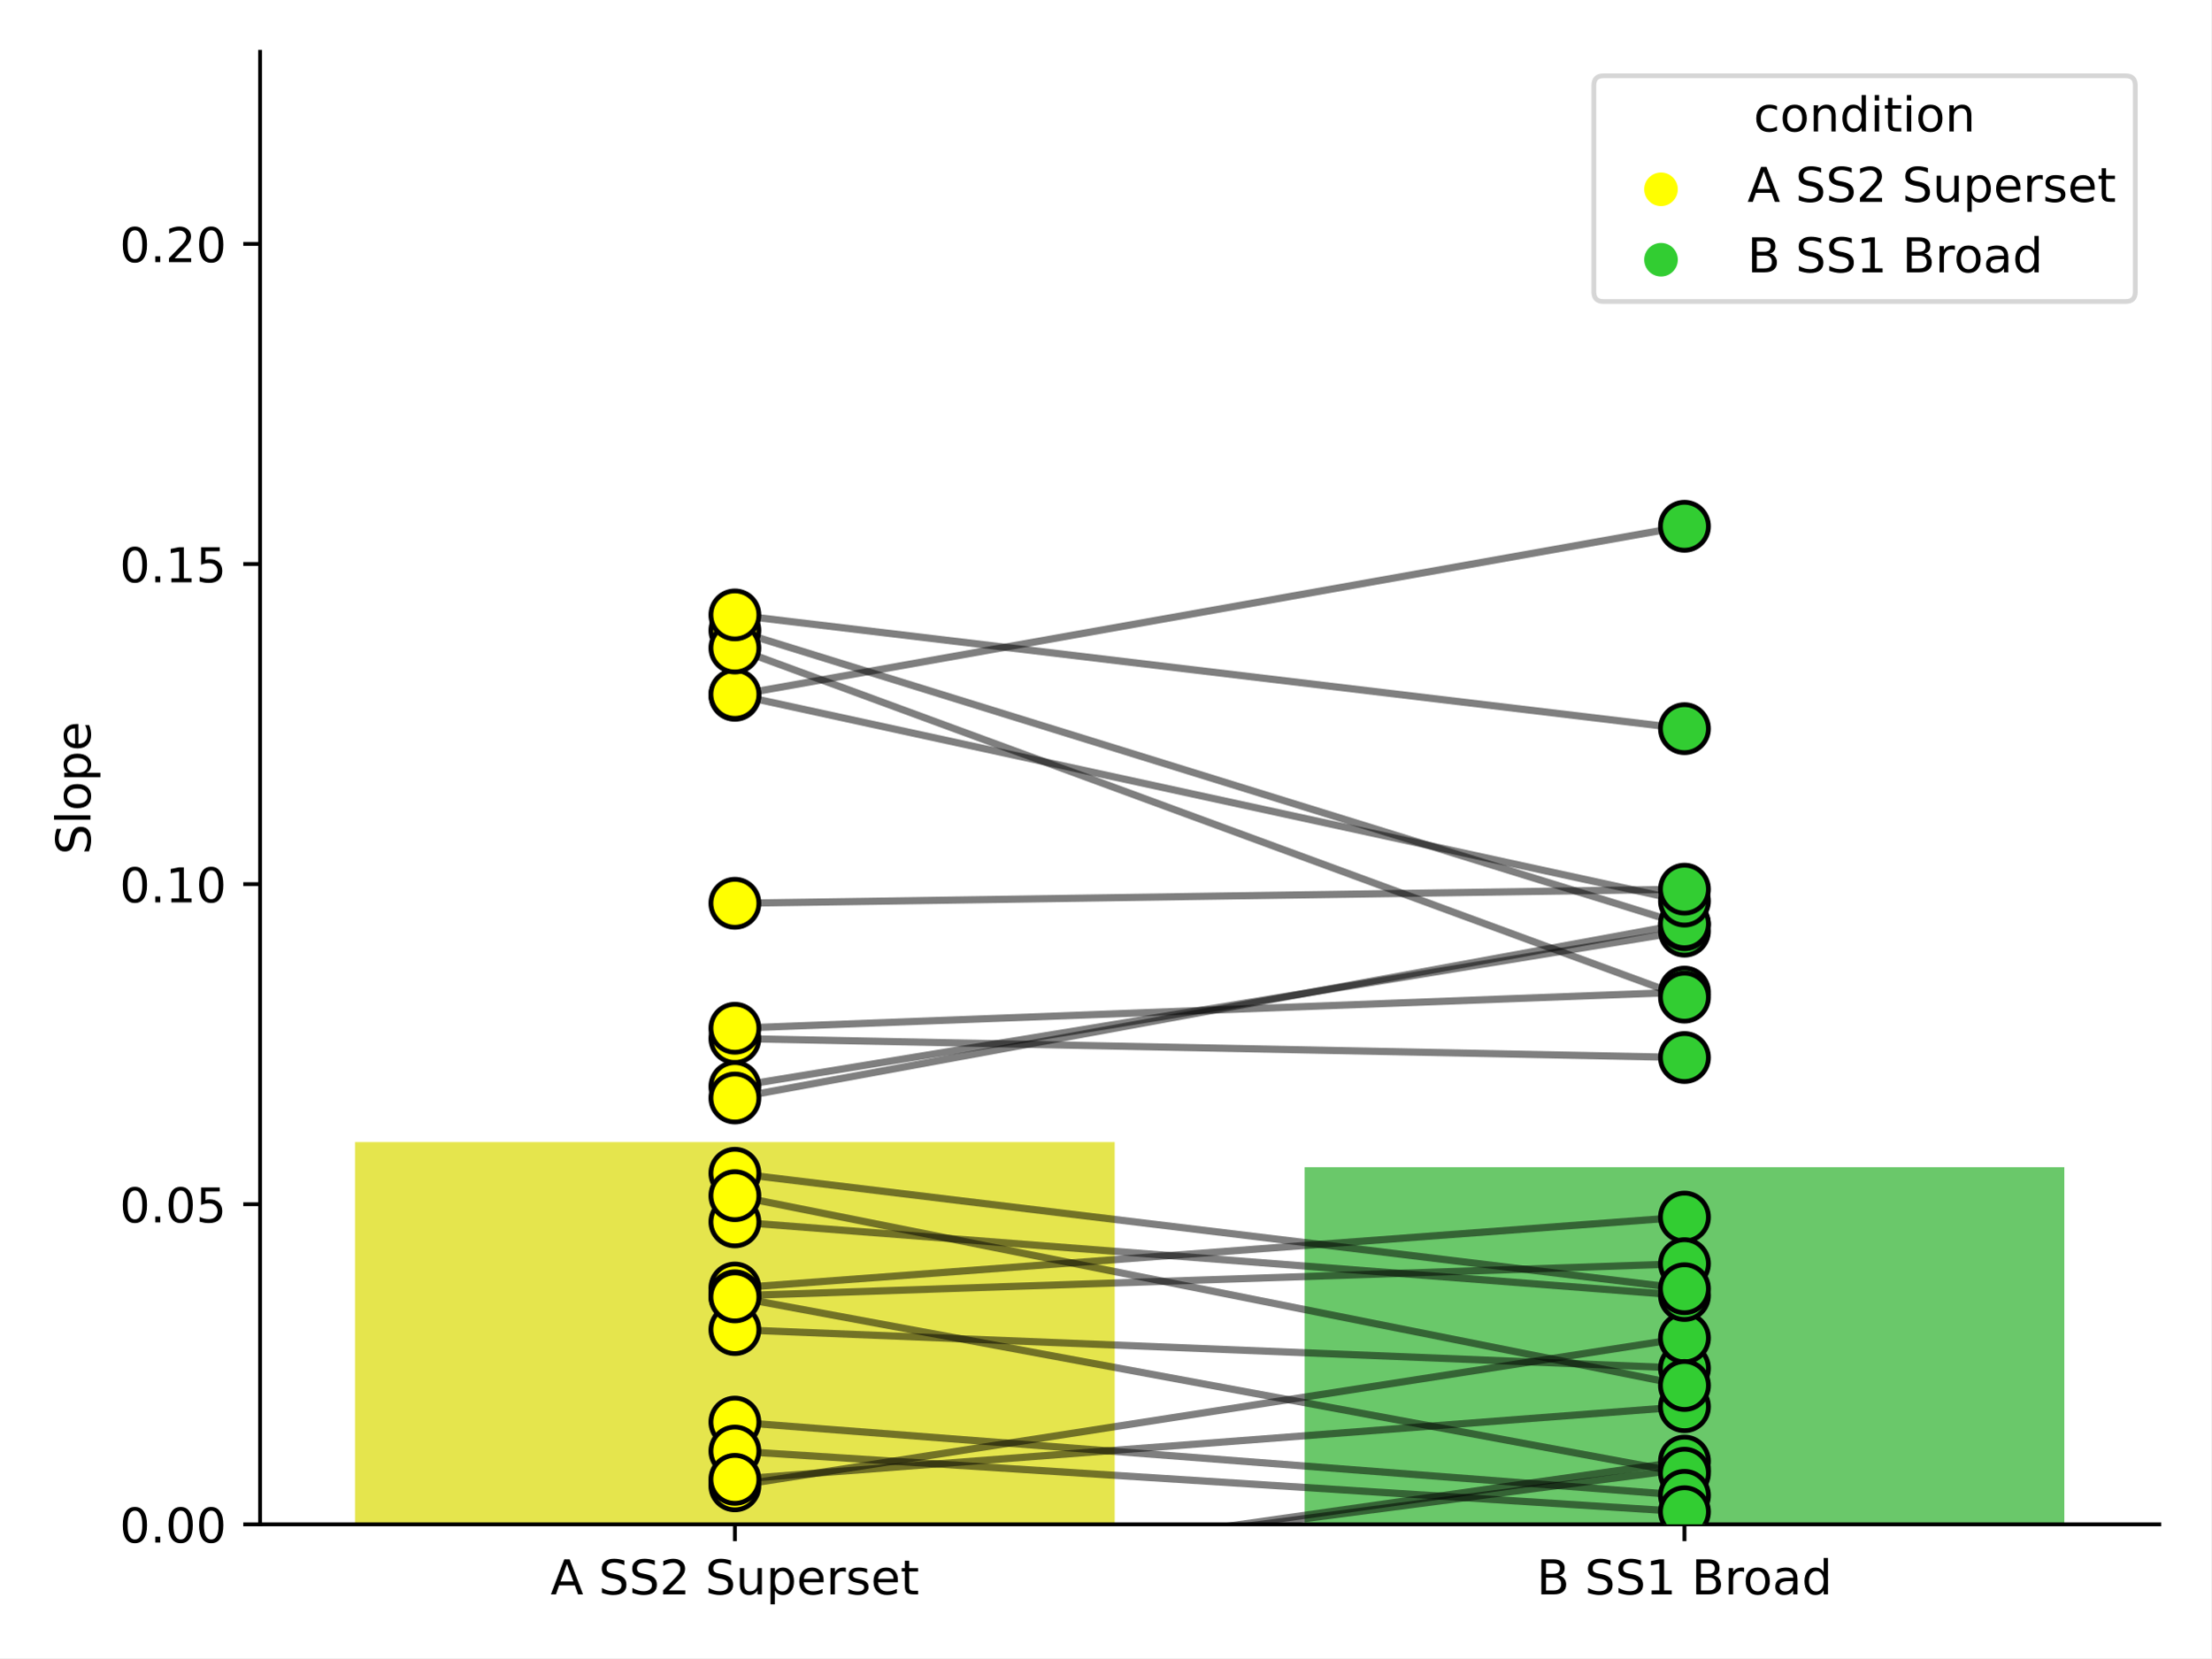
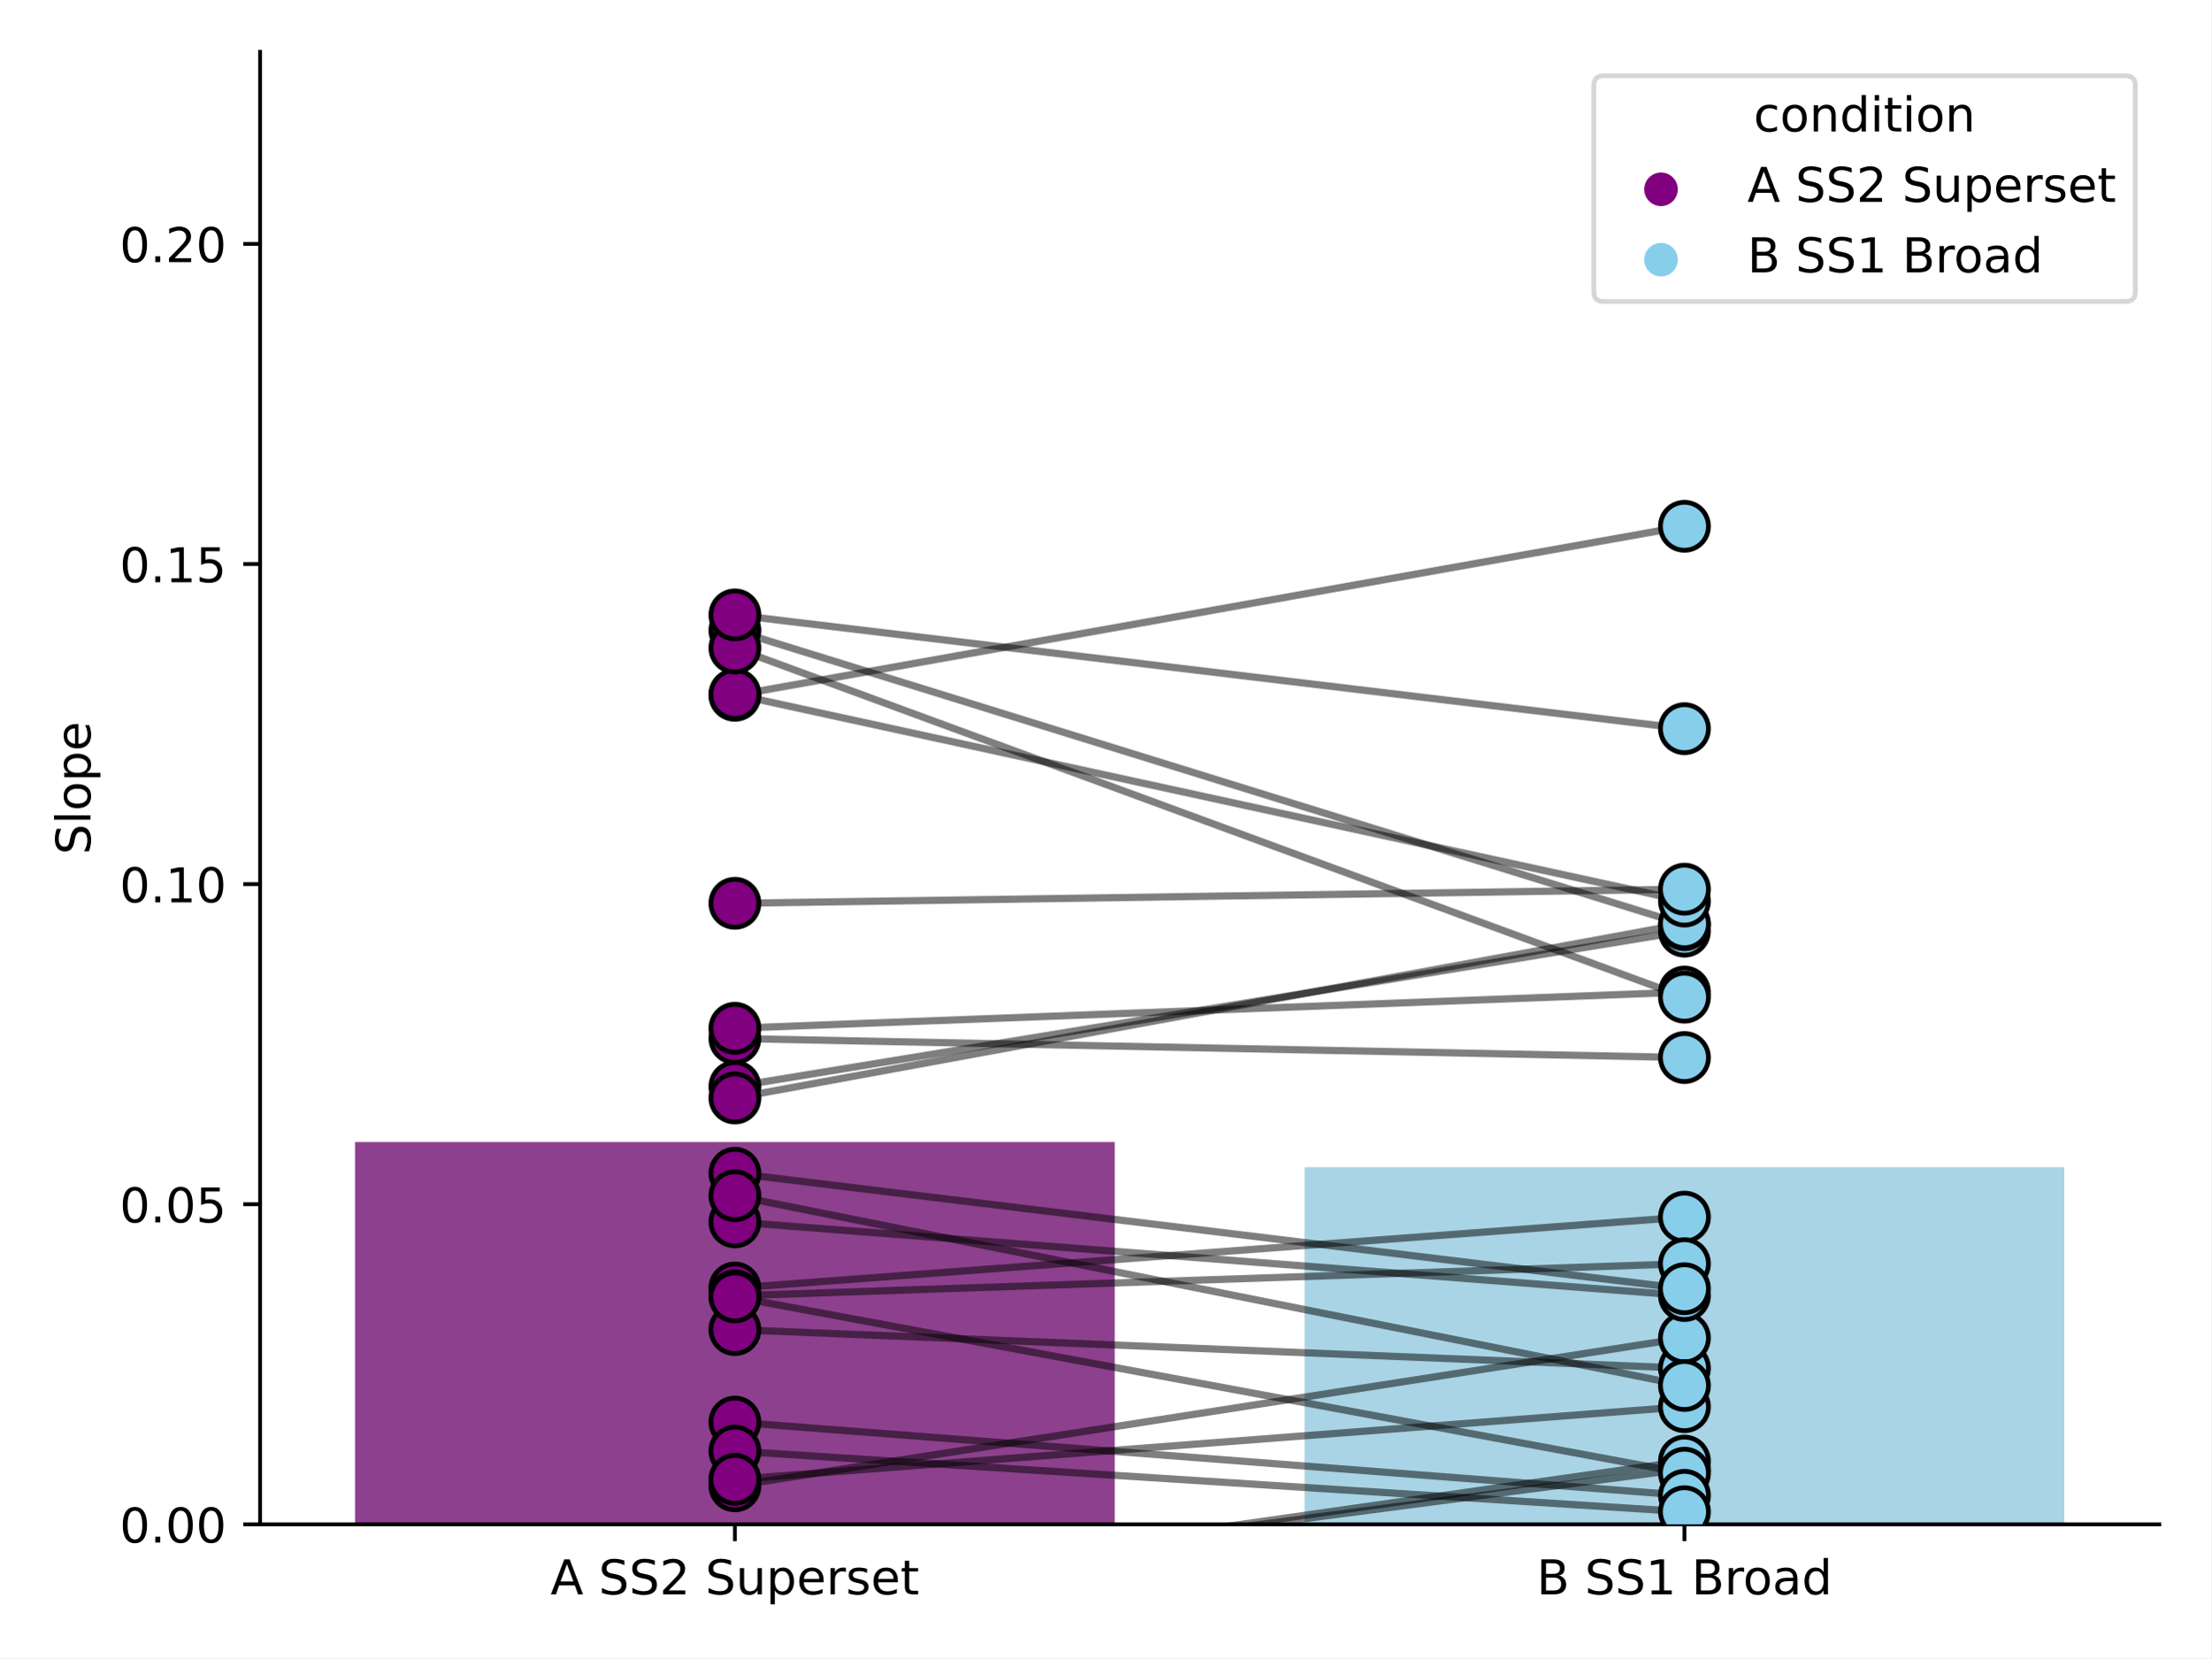
<svg xmlns="http://www.w3.org/2000/svg" xmlns:xlink="http://www.w3.org/1999/xlink" width="460.8pt" height="345.6pt" viewBox="0 0 460.8 345.6" version="1.1">
  <defs>
    <style type="text/css">*{stroke-linejoin: round; stroke-linecap: butt}</style>
  </defs>
  <g id="figure_1">
    <g id="patch_1">
      <path d="M 0 345.6  L 460.8 345.6  L 460.8 0  L 0 0  z " style="fill: #ffffff" />
    </g>
    <g id="axes_1">
      <g id="patch_2">
        <path d="M 54.2 317.72  L 450 317.72  L 450 10.8  L 54.2 10.8  z " style="fill: #ffffff" />
      </g>
      <g id="patch_3">
-         <path d="M 73.99 317.72  L 232.31 317.72  L 232.31 238.038  L 73.99 238.038  z " clip-path="url(#p05ea9f376a)" style="fill: #dfdf20; opacity: 0.8" />
+         <path d="M 73.99 317.72  L 232.31 317.72  L 232.31 238.038  L 73.99 238.038  z " clip-path="url(#p9cc36dcb83)" style="fill: #701070; opacity: 0.8" />
      </g>
      <g id="patch_4">
-         <path d="M 271.89 317.72  L 430.21 317.72  L 430.21 243.279  L 271.89 243.279  z " clip-path="url(#p05ea9f376a)" style="fill: #45ba45; opacity: 0.8" />
+         <path d="M 271.89 317.72  L 430.21 317.72  L 430.21 243.279  L 271.89 243.279  z " clip-path="url(#p9cc36dcb83)" style="fill: #93c9de; opacity: 0.8" />
      </g>
      <g id="PathCollection_1" />
      <g id="PathCollection_2" />
      <g id="matplotlib.axis_1">
        <g id="xtick_1">
          <g id="line2d_1">
            <defs>
-               <path id="m6834f2e1ec" d="M 0 0  L 0 3.5  " style="stroke: #000000; stroke-width: 0.8" />
+               <path id="m9c6a55734f" d="M 0 0  L 0 3.5  " style="stroke: #000000; stroke-width: 0.8" />
            </defs>
            <g>
-               <use xlink:href="#m6834f2e1ec" x="153.15" y="317.72" style="stroke: #000000; stroke-width: 0.8" />
+               <use xlink:href="#m9c6a55734f" x="153.15" y="317.72" style="stroke: #000000; stroke-width: 0.8" />
            </g>
          </g>
          <g id="text_1">
            <text style="font: 10px 'DejaVu Sans', 'Bitstream Vera Sans', 'Computer Modern Sans Serif', 'Lucida Grande', 'Verdana', 'Geneva', 'Lucid', 'Arial', 'Helvetica', 'Avant Garde', sans-serif; text-anchor: middle" x="153.15" y="332.318" transform="rotate(-0 153.15 332.3184)">A SS2 Superset</text>
          </g>
        </g>
        <g id="xtick_2">
          <g id="line2d_2">
            <g>
-               <use xlink:href="#m6834f2e1ec" x="351.05" y="317.72" style="stroke: #000000; stroke-width: 0.8" />
+               <use xlink:href="#m9c6a55734f" x="351.05" y="317.72" style="stroke: #000000; stroke-width: 0.8" />
            </g>
          </g>
          <g id="text_2">
            <text style="font: 10px 'DejaVu Sans', 'Bitstream Vera Sans', 'Computer Modern Sans Serif', 'Lucida Grande', 'Verdana', 'Geneva', 'Lucid', 'Arial', 'Helvetica', 'Avant Garde', sans-serif; text-anchor: middle" x="351.05" y="332.318" transform="rotate(-0 351.05 332.3184)">B SS1 Broad</text>
          </g>
        </g>
      </g>
      <g id="matplotlib.axis_2">
        <g id="ytick_1">
          <g id="line2d_3">
            <defs>
-               <path id="m90146d27b0" d="M 0 0  L -3.5 0  " style="stroke: #000000; stroke-width: 0.8" />
+               <path id="mc9fcae3c6f" d="M 0 0  L -3.5 0  " style="stroke: #000000; stroke-width: 0.8" />
            </defs>
            <g>
-               <use xlink:href="#m90146d27b0" x="54.2" y="317.72" style="stroke: #000000; stroke-width: 0.8" />
+               <use xlink:href="#mc9fcae3c6f" x="54.2" y="317.72" style="stroke: #000000; stroke-width: 0.8" />
            </g>
          </g>
          <g id="text_3">
            <text style="font: 10px 'DejaVu Sans', 'Bitstream Vera Sans', 'Computer Modern Sans Serif', 'Lucida Grande', 'Verdana', 'Geneva', 'Lucid', 'Arial', 'Helvetica', 'Avant Garde', sans-serif; text-anchor: end" x="47.2" y="321.519" transform="rotate(-0 47.2 321.5192)">0.00</text>
          </g>
        </g>
        <g id="ytick_2">
          <g id="line2d_4">
            <g>
-               <use xlink:href="#m90146d27b0" x="54.2" y="250.998" style="stroke: #000000; stroke-width: 0.8" />
+               <use xlink:href="#mc9fcae3c6f" x="54.2" y="250.998" style="stroke: #000000; stroke-width: 0.8" />
            </g>
          </g>
          <g id="text_4">
            <text style="font: 10px 'DejaVu Sans', 'Bitstream Vera Sans', 'Computer Modern Sans Serif', 'Lucida Grande', 'Verdana', 'Geneva', 'Lucid', 'Arial', 'Helvetica', 'Avant Garde', sans-serif; text-anchor: end" x="47.2" y="254.797" transform="rotate(-0 47.2 254.7975)">0.05</text>
          </g>
        </g>
        <g id="ytick_3">
          <g id="line2d_5">
            <g>
-               <use xlink:href="#m90146d27b0" x="54.2" y="184.277" style="stroke: #000000; stroke-width: 0.8" />
+               <use xlink:href="#mc9fcae3c6f" x="54.2" y="184.277" style="stroke: #000000; stroke-width: 0.8" />
            </g>
          </g>
          <g id="text_5">
            <text style="font: 10px 'DejaVu Sans', 'Bitstream Vera Sans', 'Computer Modern Sans Serif', 'Lucida Grande', 'Verdana', 'Geneva', 'Lucid', 'Arial', 'Helvetica', 'Avant Garde', sans-serif; text-anchor: end" x="47.2" y="188.076" transform="rotate(-0 47.2 188.0757)">0.10</text>
          </g>
        </g>
        <g id="ytick_4">
          <g id="line2d_6">
            <g>
-               <use xlink:href="#m90146d27b0" x="54.2" y="117.555" style="stroke: #000000; stroke-width: 0.8" />
+               <use xlink:href="#mc9fcae3c6f" x="54.2" y="117.555" style="stroke: #000000; stroke-width: 0.8" />
            </g>
          </g>
          <g id="text_6">
            <text style="font: 10px 'DejaVu Sans', 'Bitstream Vera Sans', 'Computer Modern Sans Serif', 'Lucida Grande', 'Verdana', 'Geneva', 'Lucid', 'Arial', 'Helvetica', 'Avant Garde', sans-serif; text-anchor: end" x="47.2" y="121.354" transform="rotate(-0 47.2 121.354)">0.15</text>
          </g>
        </g>
        <g id="ytick_5">
          <g id="line2d_7">
            <g>
-               <use xlink:href="#m90146d27b0" x="54.2" y="50.833" style="stroke: #000000; stroke-width: 0.8" />
+               <use xlink:href="#mc9fcae3c6f" x="54.2" y="50.833" style="stroke: #000000; stroke-width: 0.8" />
            </g>
          </g>
          <g id="text_7">
            <text style="font: 10px 'DejaVu Sans', 'Bitstream Vera Sans', 'Computer Modern Sans Serif', 'Lucida Grande', 'Verdana', 'Geneva', 'Lucid', 'Arial', 'Helvetica', 'Avant Garde', sans-serif; text-anchor: end" x="47.2" y="54.632" transform="rotate(-0 47.2 54.63226)">0.20</text>
          </g>
        </g>
        <g id="text_8">
          <text style="font: 10px 'DejaVu Sans', 'Bitstream Vera Sans', 'Computer Modern Sans Serif', 'Lucida Grande', 'Verdana', 'Geneva', 'Lucid', 'Arial', 'Helvetica', 'Avant Garde', sans-serif; text-anchor: middle" x="18.855" y="164.26" transform="rotate(-90 18.85469 164.26)">Slope</text>
        </g>
      </g>
      <g id="line2d_8">
-         <path d="M 153.15 216.455  L 351.05 220.424  " clip-path="url(#p05ea9f376a)" style="fill: none; stroke: #000000; stroke-opacity: 0.5; stroke-width: 1.5; stroke-linecap: square" />
+         <path d="M 153.15 216.455  L 351.05 220.424  " clip-path="url(#p9cc36dcb83)" style="fill: none; stroke: #000000; stroke-opacity: 0.5; stroke-width: 1.5; stroke-linecap: square" />
      </g>
      <g id="line2d_9">
-         <path d="M 153.15 226.472  L 351.05 194.082  " clip-path="url(#p05ea9f376a)" style="fill: none; stroke: #000000; stroke-opacity: 0.5; stroke-width: 1.5; stroke-linecap: square" />
+         <path d="M 153.15 226.472  L 351.05 194.082  " clip-path="url(#p9cc36dcb83)" style="fill: none; stroke: #000000; stroke-opacity: 0.5; stroke-width: 1.5; stroke-linecap: square" />
      </g>
      <g id="line2d_10">
-         <path d="M 153.15 332.071  L 351.05 306.171  " clip-path="url(#p05ea9f376a)" style="fill: none; stroke: #000000; stroke-opacity: 0.5; stroke-width: 1.5; stroke-linecap: square" />
+         <path d="M 153.15 332.071  L 351.05 306.171  " clip-path="url(#p9cc36dcb83)" style="fill: none; stroke: #000000; stroke-opacity: 0.5; stroke-width: 1.5; stroke-linecap: square" />
      </g>
      <g id="line2d_11">
-         <path d="M 153.15 277.13  L 351.05 285.177  " clip-path="url(#p05ea9f376a)" style="fill: none; stroke: #000000; stroke-opacity: 0.5; stroke-width: 1.5; stroke-linecap: square" />
+         <path d="M 153.15 277.13  L 351.05 285.177  " clip-path="url(#p9cc36dcb83)" style="fill: none; stroke: #000000; stroke-opacity: 0.5; stroke-width: 1.5; stroke-linecap: square" />
      </g>
      <g id="line2d_12">
-         <path d="M 153.15 131.4  L 351.05 192.747  " clip-path="url(#p05ea9f376a)" style="fill: none; stroke: #000000; stroke-opacity: 0.5; stroke-width: 1.5; stroke-linecap: square" />
+         <path d="M 153.15 131.4  L 351.05 192.747  " clip-path="url(#p9cc36dcb83)" style="fill: none; stroke: #000000; stroke-opacity: 0.5; stroke-width: 1.5; stroke-linecap: square" />
      </g>
      <g id="line2d_13">
-         <path d="M 153.15 268.466  L 351.05 253.685  " clip-path="url(#p05ea9f376a)" style="fill: none; stroke: #000000; stroke-opacity: 0.5; stroke-width: 1.5; stroke-linecap: square" />
+         <path d="M 153.15 268.466  L 351.05 253.685  " clip-path="url(#p9cc36dcb83)" style="fill: none; stroke: #000000; stroke-opacity: 0.5; stroke-width: 1.5; stroke-linecap: square" />
      </g>
      <g id="line2d_14">
-         <path d="M 153.15 309.696  L 351.05 278.864  " clip-path="url(#p05ea9f376a)" style="fill: none; stroke: #000000; stroke-opacity: 0.5; stroke-width: 1.5; stroke-linecap: square" />
+         <path d="M 153.15 309.696  L 351.05 278.864  " clip-path="url(#p9cc36dcb83)" style="fill: none; stroke: #000000; stroke-opacity: 0.5; stroke-width: 1.5; stroke-linecap: square" />
      </g>
      <g id="line2d_15">
-         <path d="M 153.15 254.682  L 351.05 270.026  " clip-path="url(#p05ea9f376a)" style="fill: none; stroke: #000000; stroke-opacity: 0.5; stroke-width: 1.5; stroke-linecap: square" />
+         <path d="M 153.15 254.682  L 351.05 270.026  " clip-path="url(#p9cc36dcb83)" style="fill: none; stroke: #000000; stroke-opacity: 0.5; stroke-width: 1.5; stroke-linecap: square" />
      </g>
      <g id="line2d_16">
-         <path d="M 153.15 214.325  L 351.05 206.782  " clip-path="url(#p05ea9f376a)" style="fill: none; stroke: #000000; stroke-opacity: 0.5; stroke-width: 1.5; stroke-linecap: square" />
+         <path d="M 153.15 214.325  L 351.05 206.782  " clip-path="url(#p9cc36dcb83)" style="fill: none; stroke: #000000; stroke-opacity: 0.5; stroke-width: 1.5; stroke-linecap: square" />
      </g>
      <g id="line2d_17">
-         <path d="M 153.15 144.921  L 351.05 109.688  " clip-path="url(#p05ea9f376a)" style="fill: none; stroke: #000000; stroke-opacity: 0.5; stroke-width: 1.5; stroke-linecap: square" />
+         <path d="M 153.15 144.921  L 351.05 109.688  " clip-path="url(#p9cc36dcb83)" style="fill: none; stroke: #000000; stroke-opacity: 0.5; stroke-width: 1.5; stroke-linecap: square" />
      </g>
      <g id="line2d_18">
-         <path d="M 153.15 332.783  L 351.05 304.539  " clip-path="url(#p05ea9f376a)" style="fill: none; stroke: #000000; stroke-opacity: 0.5; stroke-width: 1.5; stroke-linecap: square" />
+         <path d="M 153.15 332.783  L 351.05 304.539  " clip-path="url(#p9cc36dcb83)" style="fill: none; stroke: #000000; stroke-opacity: 0.5; stroke-width: 1.5; stroke-linecap: square" />
      </g>
      <g id="line2d_19">
-         <path d="M 153.15 270.087  L 351.05 263.396  " clip-path="url(#p05ea9f376a)" style="fill: none; stroke: #000000; stroke-opacity: 0.5; stroke-width: 1.5; stroke-linecap: square" />
+         <path d="M 153.15 270.087  L 351.05 263.396  " clip-path="url(#p9cc36dcb83)" style="fill: none; stroke: #000000; stroke-opacity: 0.5; stroke-width: 1.5; stroke-linecap: square" />
      </g>
      <g id="line2d_20">
-         <path d="M 153.15 228.86  L 351.05 192.535  " clip-path="url(#p05ea9f376a)" style="fill: none; stroke: #000000; stroke-opacity: 0.5; stroke-width: 1.5; stroke-linecap: square" />
+         <path d="M 153.15 228.86  L 351.05 192.535  " clip-path="url(#p9cc36dcb83)" style="fill: none; stroke: #000000; stroke-opacity: 0.5; stroke-width: 1.5; stroke-linecap: square" />
      </g>
      <g id="line2d_21">
-         <path d="M 153.15 244.55  L 351.05 268.616  " clip-path="url(#p05ea9f376a)" style="fill: none; stroke: #000000; stroke-opacity: 0.5; stroke-width: 1.5; stroke-linecap: square" />
+         <path d="M 153.15 244.55  L 351.05 268.616  " clip-path="url(#p9cc36dcb83)" style="fill: none; stroke: #000000; stroke-opacity: 0.5; stroke-width: 1.5; stroke-linecap: square" />
      </g>
      <g id="line2d_22">
-         <path d="M 153.15 144.729  L 351.05 187.812  " clip-path="url(#p05ea9f376a)" style="fill: none; stroke: #000000; stroke-opacity: 0.5; stroke-width: 1.5; stroke-linecap: square" />
+         <path d="M 153.15 144.729  L 351.05 187.812  " clip-path="url(#p9cc36dcb83)" style="fill: none; stroke: #000000; stroke-opacity: 0.5; stroke-width: 1.5; stroke-linecap: square" />
      </g>
      <g id="line2d_23">
-         <path d="M 153.15 270.323  L 351.05 307.063  " clip-path="url(#p05ea9f376a)" style="fill: none; stroke: #000000; stroke-opacity: 0.5; stroke-width: 1.5; stroke-linecap: square" />
+         <path d="M 153.15 270.323  L 351.05 307.063  " clip-path="url(#p9cc36dcb83)" style="fill: none; stroke: #000000; stroke-opacity: 0.5; stroke-width: 1.5; stroke-linecap: square" />
      </g>
      <g id="line2d_24">
-         <path d="M 153.15 188.274  L 351.05 185.333  " clip-path="url(#p05ea9f376a)" style="fill: none; stroke: #000000; stroke-opacity: 0.5; stroke-width: 1.5; stroke-linecap: square" />
+         <path d="M 153.15 188.274  L 351.05 185.333  " clip-path="url(#p9cc36dcb83)" style="fill: none; stroke: #000000; stroke-opacity: 0.5; stroke-width: 1.5; stroke-linecap: square" />
      </g>
      <g id="line2d_25">
-         <path d="M 153.15 135.062  L 351.05 207.843  " clip-path="url(#p05ea9f376a)" style="fill: none; stroke: #000000; stroke-opacity: 0.5; stroke-width: 1.5; stroke-linecap: square" />
+         <path d="M 153.15 135.062  L 351.05 207.843  " clip-path="url(#p9cc36dcb83)" style="fill: none; stroke: #000000; stroke-opacity: 0.5; stroke-width: 1.5; stroke-linecap: square" />
      </g>
      <g id="line2d_26">
-         <path d="M 153.15 296.408  L 351.05 311.676  " clip-path="url(#p05ea9f376a)" style="fill: none; stroke: #000000; stroke-opacity: 0.5; stroke-width: 1.5; stroke-linecap: square" />
+         <path d="M 153.15 296.408  L 351.05 311.676  " clip-path="url(#p9cc36dcb83)" style="fill: none; stroke: #000000; stroke-opacity: 0.5; stroke-width: 1.5; stroke-linecap: square" />
      </g>
      <g id="line2d_27">
-         <path d="M 153.15 302.448  L 351.05 315.095  " clip-path="url(#p05ea9f376a)" style="fill: none; stroke: #000000; stroke-opacity: 0.5; stroke-width: 1.5; stroke-linecap: square" />
+         <path d="M 153.15 302.448  L 351.05 315.095  " clip-path="url(#p9cc36dcb83)" style="fill: none; stroke: #000000; stroke-opacity: 0.5; stroke-width: 1.5; stroke-linecap: square" />
      </g>
      <g id="line2d_28">
-         <path d="M 153.15 308.35  L 351.05 293.199  " clip-path="url(#p05ea9f376a)" style="fill: none; stroke: #000000; stroke-opacity: 0.5; stroke-width: 1.5; stroke-linecap: square" />
+         <path d="M 153.15 308.35  L 351.05 293.199  " clip-path="url(#p9cc36dcb83)" style="fill: none; stroke: #000000; stroke-opacity: 0.5; stroke-width: 1.5; stroke-linecap: square" />
      </g>
      <g id="line2d_29">
-         <path d="M 153.15 128.163  L 351.05 151.876  " clip-path="url(#p05ea9f376a)" style="fill: none; stroke: #000000; stroke-opacity: 0.5; stroke-width: 1.5; stroke-linecap: square" />
+         <path d="M 153.15 128.163  L 351.05 151.876  " clip-path="url(#p9cc36dcb83)" style="fill: none; stroke: #000000; stroke-opacity: 0.5; stroke-width: 1.5; stroke-linecap: square" />
      </g>
      <g id="line2d_30">
-         <path d="M 153.15 249.224  L 351.05 288.779  " clip-path="url(#p05ea9f376a)" style="fill: none; stroke: #000000; stroke-opacity: 0.5; stroke-width: 1.5; stroke-linecap: square" />
+         <path d="M 153.15 249.224  L 351.05 288.779  " clip-path="url(#p9cc36dcb83)" style="fill: none; stroke: #000000; stroke-opacity: 0.5; stroke-width: 1.5; stroke-linecap: square" />
      </g>
      <g id="patch_5">
        <path d="M 54.2 317.72  L 54.2 10.8  " style="fill: none; stroke: #000000; stroke-width: 0.8; stroke-linejoin: miter; stroke-linecap: square" />
      </g>
      <g id="patch_6">
        <path d="M 54.2 317.72  L 450 317.72  " style="fill: none; stroke: #000000; stroke-width: 0.8; stroke-linejoin: miter; stroke-linecap: square" />
      </g>
      <g id="PathCollection_3">
        <defs>
-           <path id="C0_0_298eede771" d="M 0 5  C 1.326 5 2.598 4.473 3.536 3.536  C 4.473 2.598 5 1.326 5 -0  C 5 -1.326 4.473 -2.598 3.536 -3.536  C 2.598 -4.473 1.326 -5 0 -5  C -1.326 -5 -2.598 -4.473 -3.536 -3.536  C -4.473 -2.598 -5 -1.326 -5 0  C -5 1.326 -4.473 2.598 -3.536 3.536  C -2.598 4.473 -1.326 5 0 5  z " />
+           <path id="C0_0_f50900b972" d="M 0 5  C 1.326 5 2.598 4.473 3.536 3.536  C 4.473 2.598 5 1.326 5 -0  C 5 -1.326 4.473 -2.598 3.536 -3.536  C 2.598 -4.473 1.326 -5 0 -5  C -1.326 -5 -2.598 -4.473 -3.536 -3.536  C -4.473 -2.598 -5 -1.326 -5 0  C -5 1.326 -4.473 2.598 -3.536 3.536  C -2.598 4.473 -1.326 5 0 5  z " />
        </defs>
-         <g clip-path="url(#p05ea9f376a)">
-           <use xlink:href="#C0_0_298eede771" x="153.15" y="216.455" style="fill: #ffff00; stroke: #000000" />
-         </g>
-         <g clip-path="url(#p05ea9f376a)">
-           <use xlink:href="#C0_0_298eede771" x="153.15" y="226.472" style="fill: #ffff00; stroke: #000000" />
-         </g>
-         <g clip-path="url(#p05ea9f376a)">
-           <use xlink:href="#C0_0_298eede771" x="153.15" y="332.071" style="fill: #ffff00; stroke: #000000" />
-         </g>
-         <g clip-path="url(#p05ea9f376a)">
-           <use xlink:href="#C0_0_298eede771" x="153.15" y="277.13" style="fill: #ffff00; stroke: #000000" />
-         </g>
-         <g clip-path="url(#p05ea9f376a)">
-           <use xlink:href="#C0_0_298eede771" x="153.15" y="131.4" style="fill: #ffff00; stroke: #000000" />
-         </g>
-         <g clip-path="url(#p05ea9f376a)">
-           <use xlink:href="#C0_0_298eede771" x="153.15" y="268.466" style="fill: #ffff00; stroke: #000000" />
-         </g>
-         <g clip-path="url(#p05ea9f376a)">
-           <use xlink:href="#C0_0_298eede771" x="153.15" y="309.696" style="fill: #ffff00; stroke: #000000" />
-         </g>
-         <g clip-path="url(#p05ea9f376a)">
-           <use xlink:href="#C0_0_298eede771" x="153.15" y="254.682" style="fill: #ffff00; stroke: #000000" />
-         </g>
-         <g clip-path="url(#p05ea9f376a)">
-           <use xlink:href="#C0_0_298eede771" x="153.15" y="214.325" style="fill: #ffff00; stroke: #000000" />
-         </g>
-         <g clip-path="url(#p05ea9f376a)">
-           <use xlink:href="#C0_0_298eede771" x="153.15" y="144.921" style="fill: #ffff00; stroke: #000000" />
-         </g>
-         <g clip-path="url(#p05ea9f376a)">
-           <use xlink:href="#C0_0_298eede771" x="153.15" y="332.783" style="fill: #ffff00; stroke: #000000" />
-         </g>
-         <g clip-path="url(#p05ea9f376a)">
-           <use xlink:href="#C0_0_298eede771" x="153.15" y="270.087" style="fill: #ffff00; stroke: #000000" />
-         </g>
-         <g clip-path="url(#p05ea9f376a)">
-           <use xlink:href="#C0_0_298eede771" x="153.15" y="228.86" style="fill: #ffff00; stroke: #000000" />
-         </g>
-         <g clip-path="url(#p05ea9f376a)">
-           <use xlink:href="#C0_0_298eede771" x="153.15" y="244.55" style="fill: #ffff00; stroke: #000000" />
-         </g>
-         <g clip-path="url(#p05ea9f376a)">
-           <use xlink:href="#C0_0_298eede771" x="153.15" y="144.729" style="fill: #ffff00; stroke: #000000" />
-         </g>
-         <g clip-path="url(#p05ea9f376a)">
-           <use xlink:href="#C0_0_298eede771" x="153.15" y="270.323" style="fill: #ffff00; stroke: #000000" />
-         </g>
-         <g clip-path="url(#p05ea9f376a)">
-           <use xlink:href="#C0_0_298eede771" x="153.15" y="188.274" style="fill: #ffff00; stroke: #000000" />
-         </g>
-         <g clip-path="url(#p05ea9f376a)">
-           <use xlink:href="#C0_0_298eede771" x="153.15" y="135.062" style="fill: #ffff00; stroke: #000000" />
-         </g>
-         <g clip-path="url(#p05ea9f376a)">
-           <use xlink:href="#C0_0_298eede771" x="153.15" y="296.408" style="fill: #ffff00; stroke: #000000" />
-         </g>
-         <g clip-path="url(#p05ea9f376a)">
-           <use xlink:href="#C0_0_298eede771" x="153.15" y="302.448" style="fill: #ffff00; stroke: #000000" />
-         </g>
-         <g clip-path="url(#p05ea9f376a)">
-           <use xlink:href="#C0_0_298eede771" x="153.15" y="308.35" style="fill: #ffff00; stroke: #000000" />
-         </g>
-         <g clip-path="url(#p05ea9f376a)">
-           <use xlink:href="#C0_0_298eede771" x="153.15" y="128.163" style="fill: #ffff00; stroke: #000000" />
-         </g>
-         <g clip-path="url(#p05ea9f376a)">
-           <use xlink:href="#C0_0_298eede771" x="153.15" y="249.224" style="fill: #ffff00; stroke: #000000" />
+         <g clip-path="url(#p9cc36dcb83)">
+           <use xlink:href="#C0_0_f50900b972" x="153.15" y="216.455" style="fill: #800080; stroke: #000000" />
+         </g>
+         <g clip-path="url(#p9cc36dcb83)">
+           <use xlink:href="#C0_0_f50900b972" x="153.15" y="226.472" style="fill: #800080; stroke: #000000" />
+         </g>
+         <g clip-path="url(#p9cc36dcb83)">
+           <use xlink:href="#C0_0_f50900b972" x="153.15" y="332.071" style="fill: #800080; stroke: #000000" />
+         </g>
+         <g clip-path="url(#p9cc36dcb83)">
+           <use xlink:href="#C0_0_f50900b972" x="153.15" y="277.13" style="fill: #800080; stroke: #000000" />
+         </g>
+         <g clip-path="url(#p9cc36dcb83)">
+           <use xlink:href="#C0_0_f50900b972" x="153.15" y="131.4" style="fill: #800080; stroke: #000000" />
+         </g>
+         <g clip-path="url(#p9cc36dcb83)">
+           <use xlink:href="#C0_0_f50900b972" x="153.15" y="268.466" style="fill: #800080; stroke: #000000" />
+         </g>
+         <g clip-path="url(#p9cc36dcb83)">
+           <use xlink:href="#C0_0_f50900b972" x="153.15" y="309.696" style="fill: #800080; stroke: #000000" />
+         </g>
+         <g clip-path="url(#p9cc36dcb83)">
+           <use xlink:href="#C0_0_f50900b972" x="153.15" y="254.682" style="fill: #800080; stroke: #000000" />
+         </g>
+         <g clip-path="url(#p9cc36dcb83)">
+           <use xlink:href="#C0_0_f50900b972" x="153.15" y="214.325" style="fill: #800080; stroke: #000000" />
+         </g>
+         <g clip-path="url(#p9cc36dcb83)">
+           <use xlink:href="#C0_0_f50900b972" x="153.15" y="144.921" style="fill: #800080; stroke: #000000" />
+         </g>
+         <g clip-path="url(#p9cc36dcb83)">
+           <use xlink:href="#C0_0_f50900b972" x="153.15" y="332.783" style="fill: #800080; stroke: #000000" />
+         </g>
+         <g clip-path="url(#p9cc36dcb83)">
+           <use xlink:href="#C0_0_f50900b972" x="153.15" y="270.087" style="fill: #800080; stroke: #000000" />
+         </g>
+         <g clip-path="url(#p9cc36dcb83)">
+           <use xlink:href="#C0_0_f50900b972" x="153.15" y="228.86" style="fill: #800080; stroke: #000000" />
+         </g>
+         <g clip-path="url(#p9cc36dcb83)">
+           <use xlink:href="#C0_0_f50900b972" x="153.15" y="244.55" style="fill: #800080; stroke: #000000" />
+         </g>
+         <g clip-path="url(#p9cc36dcb83)">
+           <use xlink:href="#C0_0_f50900b972" x="153.15" y="144.729" style="fill: #800080; stroke: #000000" />
+         </g>
+         <g clip-path="url(#p9cc36dcb83)">
+           <use xlink:href="#C0_0_f50900b972" x="153.15" y="270.323" style="fill: #800080; stroke: #000000" />
+         </g>
+         <g clip-path="url(#p9cc36dcb83)">
+           <use xlink:href="#C0_0_f50900b972" x="153.15" y="188.274" style="fill: #800080; stroke: #000000" />
+         </g>
+         <g clip-path="url(#p9cc36dcb83)">
+           <use xlink:href="#C0_0_f50900b972" x="153.15" y="135.062" style="fill: #800080; stroke: #000000" />
+         </g>
+         <g clip-path="url(#p9cc36dcb83)">
+           <use xlink:href="#C0_0_f50900b972" x="153.15" y="296.408" style="fill: #800080; stroke: #000000" />
+         </g>
+         <g clip-path="url(#p9cc36dcb83)">
+           <use xlink:href="#C0_0_f50900b972" x="153.15" y="302.448" style="fill: #800080; stroke: #000000" />
+         </g>
+         <g clip-path="url(#p9cc36dcb83)">
+           <use xlink:href="#C0_0_f50900b972" x="153.15" y="308.35" style="fill: #800080; stroke: #000000" />
+         </g>
+         <g clip-path="url(#p9cc36dcb83)">
+           <use xlink:href="#C0_0_f50900b972" x="153.15" y="128.163" style="fill: #800080; stroke: #000000" />
+         </g>
+         <g clip-path="url(#p9cc36dcb83)">
+           <use xlink:href="#C0_0_f50900b972" x="153.15" y="249.224" style="fill: #800080; stroke: #000000" />
        </g>
      </g>
      <g id="PathCollection_4">
        <defs>
-           <path id="C1_0_d0a11b2c37" d="M 0 5  C 1.326 5 2.598 4.473 3.536 3.536  C 4.473 2.598 5 1.326 5 -0  C 5 -1.326 4.473 -2.598 3.536 -3.536  C 2.598 -4.473 1.326 -5 0 -5  C -1.326 -5 -2.598 -4.473 -3.536 -3.536  C -4.473 -2.598 -5 -1.326 -5 0  C -5 1.326 -4.473 2.598 -3.536 3.536  C -2.598 4.473 -1.326 5 0 5  z " />
+           <path id="C1_0_a8ad5e1b21" d="M 0 5  C 1.326 5 2.598 4.473 3.536 3.536  C 4.473 2.598 5 1.326 5 -0  C 5 -1.326 4.473 -2.598 3.536 -3.536  C 2.598 -4.473 1.326 -5 0 -5  C -1.326 -5 -2.598 -4.473 -3.536 -3.536  C -4.473 -2.598 -5 -1.326 -5 0  C -5 1.326 -4.473 2.598 -3.536 3.536  C -2.598 4.473 -1.326 5 0 5  z " />
        </defs>
-         <g clip-path="url(#p05ea9f376a)">
-           <use xlink:href="#C1_0_d0a11b2c37" x="351.05" y="220.424" style="fill: #32cd32; stroke: #000000" />
-         </g>
-         <g clip-path="url(#p05ea9f376a)">
-           <use xlink:href="#C1_0_d0a11b2c37" x="351.05" y="194.082" style="fill: #32cd32; stroke: #000000" />
-         </g>
-         <g clip-path="url(#p05ea9f376a)">
-           <use xlink:href="#C1_0_d0a11b2c37" x="351.05" y="306.171" style="fill: #32cd32; stroke: #000000" />
-         </g>
-         <g clip-path="url(#p05ea9f376a)">
-           <use xlink:href="#C1_0_d0a11b2c37" x="351.05" y="285.177" style="fill: #32cd32; stroke: #000000" />
-         </g>
-         <g clip-path="url(#p05ea9f376a)">
-           <use xlink:href="#C1_0_d0a11b2c37" x="351.05" y="192.747" style="fill: #32cd32; stroke: #000000" />
-         </g>
-         <g clip-path="url(#p05ea9f376a)">
-           <use xlink:href="#C1_0_d0a11b2c37" x="351.05" y="253.685" style="fill: #32cd32; stroke: #000000" />
-         </g>
-         <g clip-path="url(#p05ea9f376a)">
-           <use xlink:href="#C1_0_d0a11b2c37" x="351.05" y="278.864" style="fill: #32cd32; stroke: #000000" />
-         </g>
-         <g clip-path="url(#p05ea9f376a)">
-           <use xlink:href="#C1_0_d0a11b2c37" x="351.05" y="270.026" style="fill: #32cd32; stroke: #000000" />
-         </g>
-         <g clip-path="url(#p05ea9f376a)">
-           <use xlink:href="#C1_0_d0a11b2c37" x="351.05" y="206.782" style="fill: #32cd32; stroke: #000000" />
-         </g>
-         <g clip-path="url(#p05ea9f376a)">
-           <use xlink:href="#C1_0_d0a11b2c37" x="351.05" y="109.688" style="fill: #32cd32; stroke: #000000" />
-         </g>
-         <g clip-path="url(#p05ea9f376a)">
-           <use xlink:href="#C1_0_d0a11b2c37" x="351.05" y="304.539" style="fill: #32cd32; stroke: #000000" />
-         </g>
-         <g clip-path="url(#p05ea9f376a)">
-           <use xlink:href="#C1_0_d0a11b2c37" x="351.05" y="263.396" style="fill: #32cd32; stroke: #000000" />
-         </g>
-         <g clip-path="url(#p05ea9f376a)">
-           <use xlink:href="#C1_0_d0a11b2c37" x="351.05" y="192.535" style="fill: #32cd32; stroke: #000000" />
-         </g>
-         <g clip-path="url(#p05ea9f376a)">
-           <use xlink:href="#C1_0_d0a11b2c37" x="351.05" y="268.616" style="fill: #32cd32; stroke: #000000" />
-         </g>
-         <g clip-path="url(#p05ea9f376a)">
-           <use xlink:href="#C1_0_d0a11b2c37" x="351.05" y="187.812" style="fill: #32cd32; stroke: #000000" />
-         </g>
-         <g clip-path="url(#p05ea9f376a)">
-           <use xlink:href="#C1_0_d0a11b2c37" x="351.05" y="307.063" style="fill: #32cd32; stroke: #000000" />
-         </g>
-         <g clip-path="url(#p05ea9f376a)">
-           <use xlink:href="#C1_0_d0a11b2c37" x="351.05" y="185.333" style="fill: #32cd32; stroke: #000000" />
-         </g>
-         <g clip-path="url(#p05ea9f376a)">
-           <use xlink:href="#C1_0_d0a11b2c37" x="351.05" y="207.843" style="fill: #32cd32; stroke: #000000" />
-         </g>
-         <g clip-path="url(#p05ea9f376a)">
-           <use xlink:href="#C1_0_d0a11b2c37" x="351.05" y="311.676" style="fill: #32cd32; stroke: #000000" />
-         </g>
-         <g clip-path="url(#p05ea9f376a)">
-           <use xlink:href="#C1_0_d0a11b2c37" x="351.05" y="315.095" style="fill: #32cd32; stroke: #000000" />
-         </g>
-         <g clip-path="url(#p05ea9f376a)">
-           <use xlink:href="#C1_0_d0a11b2c37" x="351.05" y="293.199" style="fill: #32cd32; stroke: #000000" />
-         </g>
-         <g clip-path="url(#p05ea9f376a)">
-           <use xlink:href="#C1_0_d0a11b2c37" x="351.05" y="151.876" style="fill: #32cd32; stroke: #000000" />
-         </g>
-         <g clip-path="url(#p05ea9f376a)">
-           <use xlink:href="#C1_0_d0a11b2c37" x="351.05" y="288.779" style="fill: #32cd32; stroke: #000000" />
+         <g clip-path="url(#p9cc36dcb83)">
+           <use xlink:href="#C1_0_a8ad5e1b21" x="351.05" y="220.424" style="fill: #87ceeb; stroke: #000000" />
+         </g>
+         <g clip-path="url(#p9cc36dcb83)">
+           <use xlink:href="#C1_0_a8ad5e1b21" x="351.05" y="194.082" style="fill: #87ceeb; stroke: #000000" />
+         </g>
+         <g clip-path="url(#p9cc36dcb83)">
+           <use xlink:href="#C1_0_a8ad5e1b21" x="351.05" y="306.171" style="fill: #87ceeb; stroke: #000000" />
+         </g>
+         <g clip-path="url(#p9cc36dcb83)">
+           <use xlink:href="#C1_0_a8ad5e1b21" x="351.05" y="285.177" style="fill: #87ceeb; stroke: #000000" />
+         </g>
+         <g clip-path="url(#p9cc36dcb83)">
+           <use xlink:href="#C1_0_a8ad5e1b21" x="351.05" y="192.747" style="fill: #87ceeb; stroke: #000000" />
+         </g>
+         <g clip-path="url(#p9cc36dcb83)">
+           <use xlink:href="#C1_0_a8ad5e1b21" x="351.05" y="253.685" style="fill: #87ceeb; stroke: #000000" />
+         </g>
+         <g clip-path="url(#p9cc36dcb83)">
+           <use xlink:href="#C1_0_a8ad5e1b21" x="351.05" y="278.864" style="fill: #87ceeb; stroke: #000000" />
+         </g>
+         <g clip-path="url(#p9cc36dcb83)">
+           <use xlink:href="#C1_0_a8ad5e1b21" x="351.05" y="270.026" style="fill: #87ceeb; stroke: #000000" />
+         </g>
+         <g clip-path="url(#p9cc36dcb83)">
+           <use xlink:href="#C1_0_a8ad5e1b21" x="351.05" y="206.782" style="fill: #87ceeb; stroke: #000000" />
+         </g>
+         <g clip-path="url(#p9cc36dcb83)">
+           <use xlink:href="#C1_0_a8ad5e1b21" x="351.05" y="109.688" style="fill: #87ceeb; stroke: #000000" />
+         </g>
+         <g clip-path="url(#p9cc36dcb83)">
+           <use xlink:href="#C1_0_a8ad5e1b21" x="351.05" y="304.539" style="fill: #87ceeb; stroke: #000000" />
+         </g>
+         <g clip-path="url(#p9cc36dcb83)">
+           <use xlink:href="#C1_0_a8ad5e1b21" x="351.05" y="263.396" style="fill: #87ceeb; stroke: #000000" />
+         </g>
+         <g clip-path="url(#p9cc36dcb83)">
+           <use xlink:href="#C1_0_a8ad5e1b21" x="351.05" y="192.535" style="fill: #87ceeb; stroke: #000000" />
+         </g>
+         <g clip-path="url(#p9cc36dcb83)">
+           <use xlink:href="#C1_0_a8ad5e1b21" x="351.05" y="268.616" style="fill: #87ceeb; stroke: #000000" />
+         </g>
+         <g clip-path="url(#p9cc36dcb83)">
+           <use xlink:href="#C1_0_a8ad5e1b21" x="351.05" y="187.812" style="fill: #87ceeb; stroke: #000000" />
+         </g>
+         <g clip-path="url(#p9cc36dcb83)">
+           <use xlink:href="#C1_0_a8ad5e1b21" x="351.05" y="307.063" style="fill: #87ceeb; stroke: #000000" />
+         </g>
+         <g clip-path="url(#p9cc36dcb83)">
+           <use xlink:href="#C1_0_a8ad5e1b21" x="351.05" y="185.333" style="fill: #87ceeb; stroke: #000000" />
+         </g>
+         <g clip-path="url(#p9cc36dcb83)">
+           <use xlink:href="#C1_0_a8ad5e1b21" x="351.05" y="207.843" style="fill: #87ceeb; stroke: #000000" />
+         </g>
+         <g clip-path="url(#p9cc36dcb83)">
+           <use xlink:href="#C1_0_a8ad5e1b21" x="351.05" y="311.676" style="fill: #87ceeb; stroke: #000000" />
+         </g>
+         <g clip-path="url(#p9cc36dcb83)">
+           <use xlink:href="#C1_0_a8ad5e1b21" x="351.05" y="315.095" style="fill: #87ceeb; stroke: #000000" />
+         </g>
+         <g clip-path="url(#p9cc36dcb83)">
+           <use xlink:href="#C1_0_a8ad5e1b21" x="351.05" y="293.199" style="fill: #87ceeb; stroke: #000000" />
+         </g>
+         <g clip-path="url(#p9cc36dcb83)">
+           <use xlink:href="#C1_0_a8ad5e1b21" x="351.05" y="151.876" style="fill: #87ceeb; stroke: #000000" />
+         </g>
+         <g clip-path="url(#p9cc36dcb83)">
+           <use xlink:href="#C1_0_a8ad5e1b21" x="351.05" y="288.779" style="fill: #87ceeb; stroke: #000000" />
        </g>
      </g>
      <g id="legend_1">
        <g id="patch_7">
          <path d="M 334.163 62.834  L 443 62.834  Q 445 62.834 445 60.834  L 445 17.8  Q 445 15.8 443 15.8  L 334.163 15.8  Q 332.163 15.8 332.163 17.8  L 332.163 60.834  Q 332.163 62.834 334.163 62.834  z " style="fill: #ffffff; opacity: 0.8; stroke: #cccccc; stroke-linejoin: miter" />
        </g>
        <g id="text_9">
          <text style="font: 10px 'DejaVu Sans', 'Bitstream Vera Sans', 'Computer Modern Sans Serif', 'Lucida Grande', 'Verdana', 'Geneva', 'Lucid', 'Arial', 'Helvetica', 'Avant Garde', sans-serif; text-anchor: start" x="365.463" y="27.398" transform="rotate(-0 365.4633 27.39844)">condition</text>
        </g>
        <g id="PathCollection_5">
          <defs>
-             <path id="m802964ddee" d="M 0 3  C 0.796 3 1.559 2.684 2.121 2.121  C 2.684 1.559 3 0.796 3 0  C 3 -0.796 2.684 -1.559 2.121 -2.121  C 1.559 -2.684 0.796 -3 0 -3  C -0.796 -3 -1.559 -2.684 -2.121 -2.121  C -2.684 -1.559 -3 -0.796 -3 0  C -3 0.796 -2.684 1.559 -2.121 2.121  C -1.559 2.684 -0.796 3 0 3  z " style="stroke: #ffff00" />
+             <path id="ma794255e1b" d="M 0 3  C 0.796 3 1.559 2.684 2.121 2.121  C 2.684 1.559 3 0.796 3 0  C 3 -0.796 2.684 -1.559 2.121 -2.121  C 1.559 -2.684 0.796 -3 0 -3  C -0.796 -3 -1.559 -2.684 -2.121 -2.121  C -2.684 -1.559 -3 -0.796 -3 0  C -3 0.796 -2.684 1.559 -2.121 2.121  C -1.559 2.684 -0.796 3 0 3  z " style="stroke: #800080" />
          </defs>
          <g>
-             <use xlink:href="#m802964ddee" x="346.163" y="39.452" style="fill: #ffff00; stroke: #ffff00" />
+             <use xlink:href="#ma794255e1b" x="346.163" y="39.452" style="fill: #800080; stroke: #800080" />
          </g>
        </g>
        <g id="text_10">
          <text style="font: 10px 'DejaVu Sans', 'Bitstream Vera Sans', 'Computer Modern Sans Serif', 'Lucida Grande', 'Verdana', 'Geneva', 'Lucid', 'Arial', 'Helvetica', 'Avant Garde', sans-serif; text-anchor: start" x="364.163" y="42.077" transform="rotate(-0 364.1625 42.07656)">A SS2 Superset</text>
        </g>
        <g id="PathCollection_6">
          <defs>
-             <path id="mb70c079b01" d="M 0 3  C 0.796 3 1.559 2.684 2.121 2.121  C 2.684 1.559 3 0.796 3 0  C 3 -0.796 2.684 -1.559 2.121 -2.121  C 1.559 -2.684 0.796 -3 0 -3  C -0.796 -3 -1.559 -2.684 -2.121 -2.121  C -2.684 -1.559 -3 -0.796 -3 0  C -3 0.796 -2.684 1.559 -2.121 2.121  C -1.559 2.684 -0.796 3 0 3  z " style="stroke: #32cd32" />
+             <path id="med701bfb38" d="M 0 3  C 0.796 3 1.559 2.684 2.121 2.121  C 2.684 1.559 3 0.796 3 0  C 3 -0.796 2.684 -1.559 2.121 -2.121  C 1.559 -2.684 0.796 -3 0 -3  C -0.796 -3 -1.559 -2.684 -2.121 -2.121  C -2.684 -1.559 -3 -0.796 -3 0  C -3 0.796 -2.684 1.559 -2.121 2.121  C -1.559 2.684 -0.796 3 0 3  z " style="stroke: #87ceeb" />
          </defs>
          <g>
-             <use xlink:href="#mb70c079b01" x="346.163" y="54.13" style="fill: #32cd32; stroke: #32cd32" />
+             <use xlink:href="#med701bfb38" x="346.163" y="54.13" style="fill: #87ceeb; stroke: #87ceeb" />
          </g>
        </g>
        <g id="text_11">
          <text style="font: 10px 'DejaVu Sans', 'Bitstream Vera Sans', 'Computer Modern Sans Serif', 'Lucida Grande', 'Verdana', 'Geneva', 'Lucid', 'Arial', 'Helvetica', 'Avant Garde', sans-serif; text-anchor: start" x="364.163" y="56.755" transform="rotate(-0 364.1625 56.75469)">B SS1 Broad</text>
        </g>
      </g>
    </g>
  </g>
  <defs>
-     <clipPath id="p05ea9f376a">
+     <clipPath id="p9cc36dcb83">
      <rect x="54.2" y="10.8" width="395.8" height="306.92" />
    </clipPath>
  </defs>
</svg>
